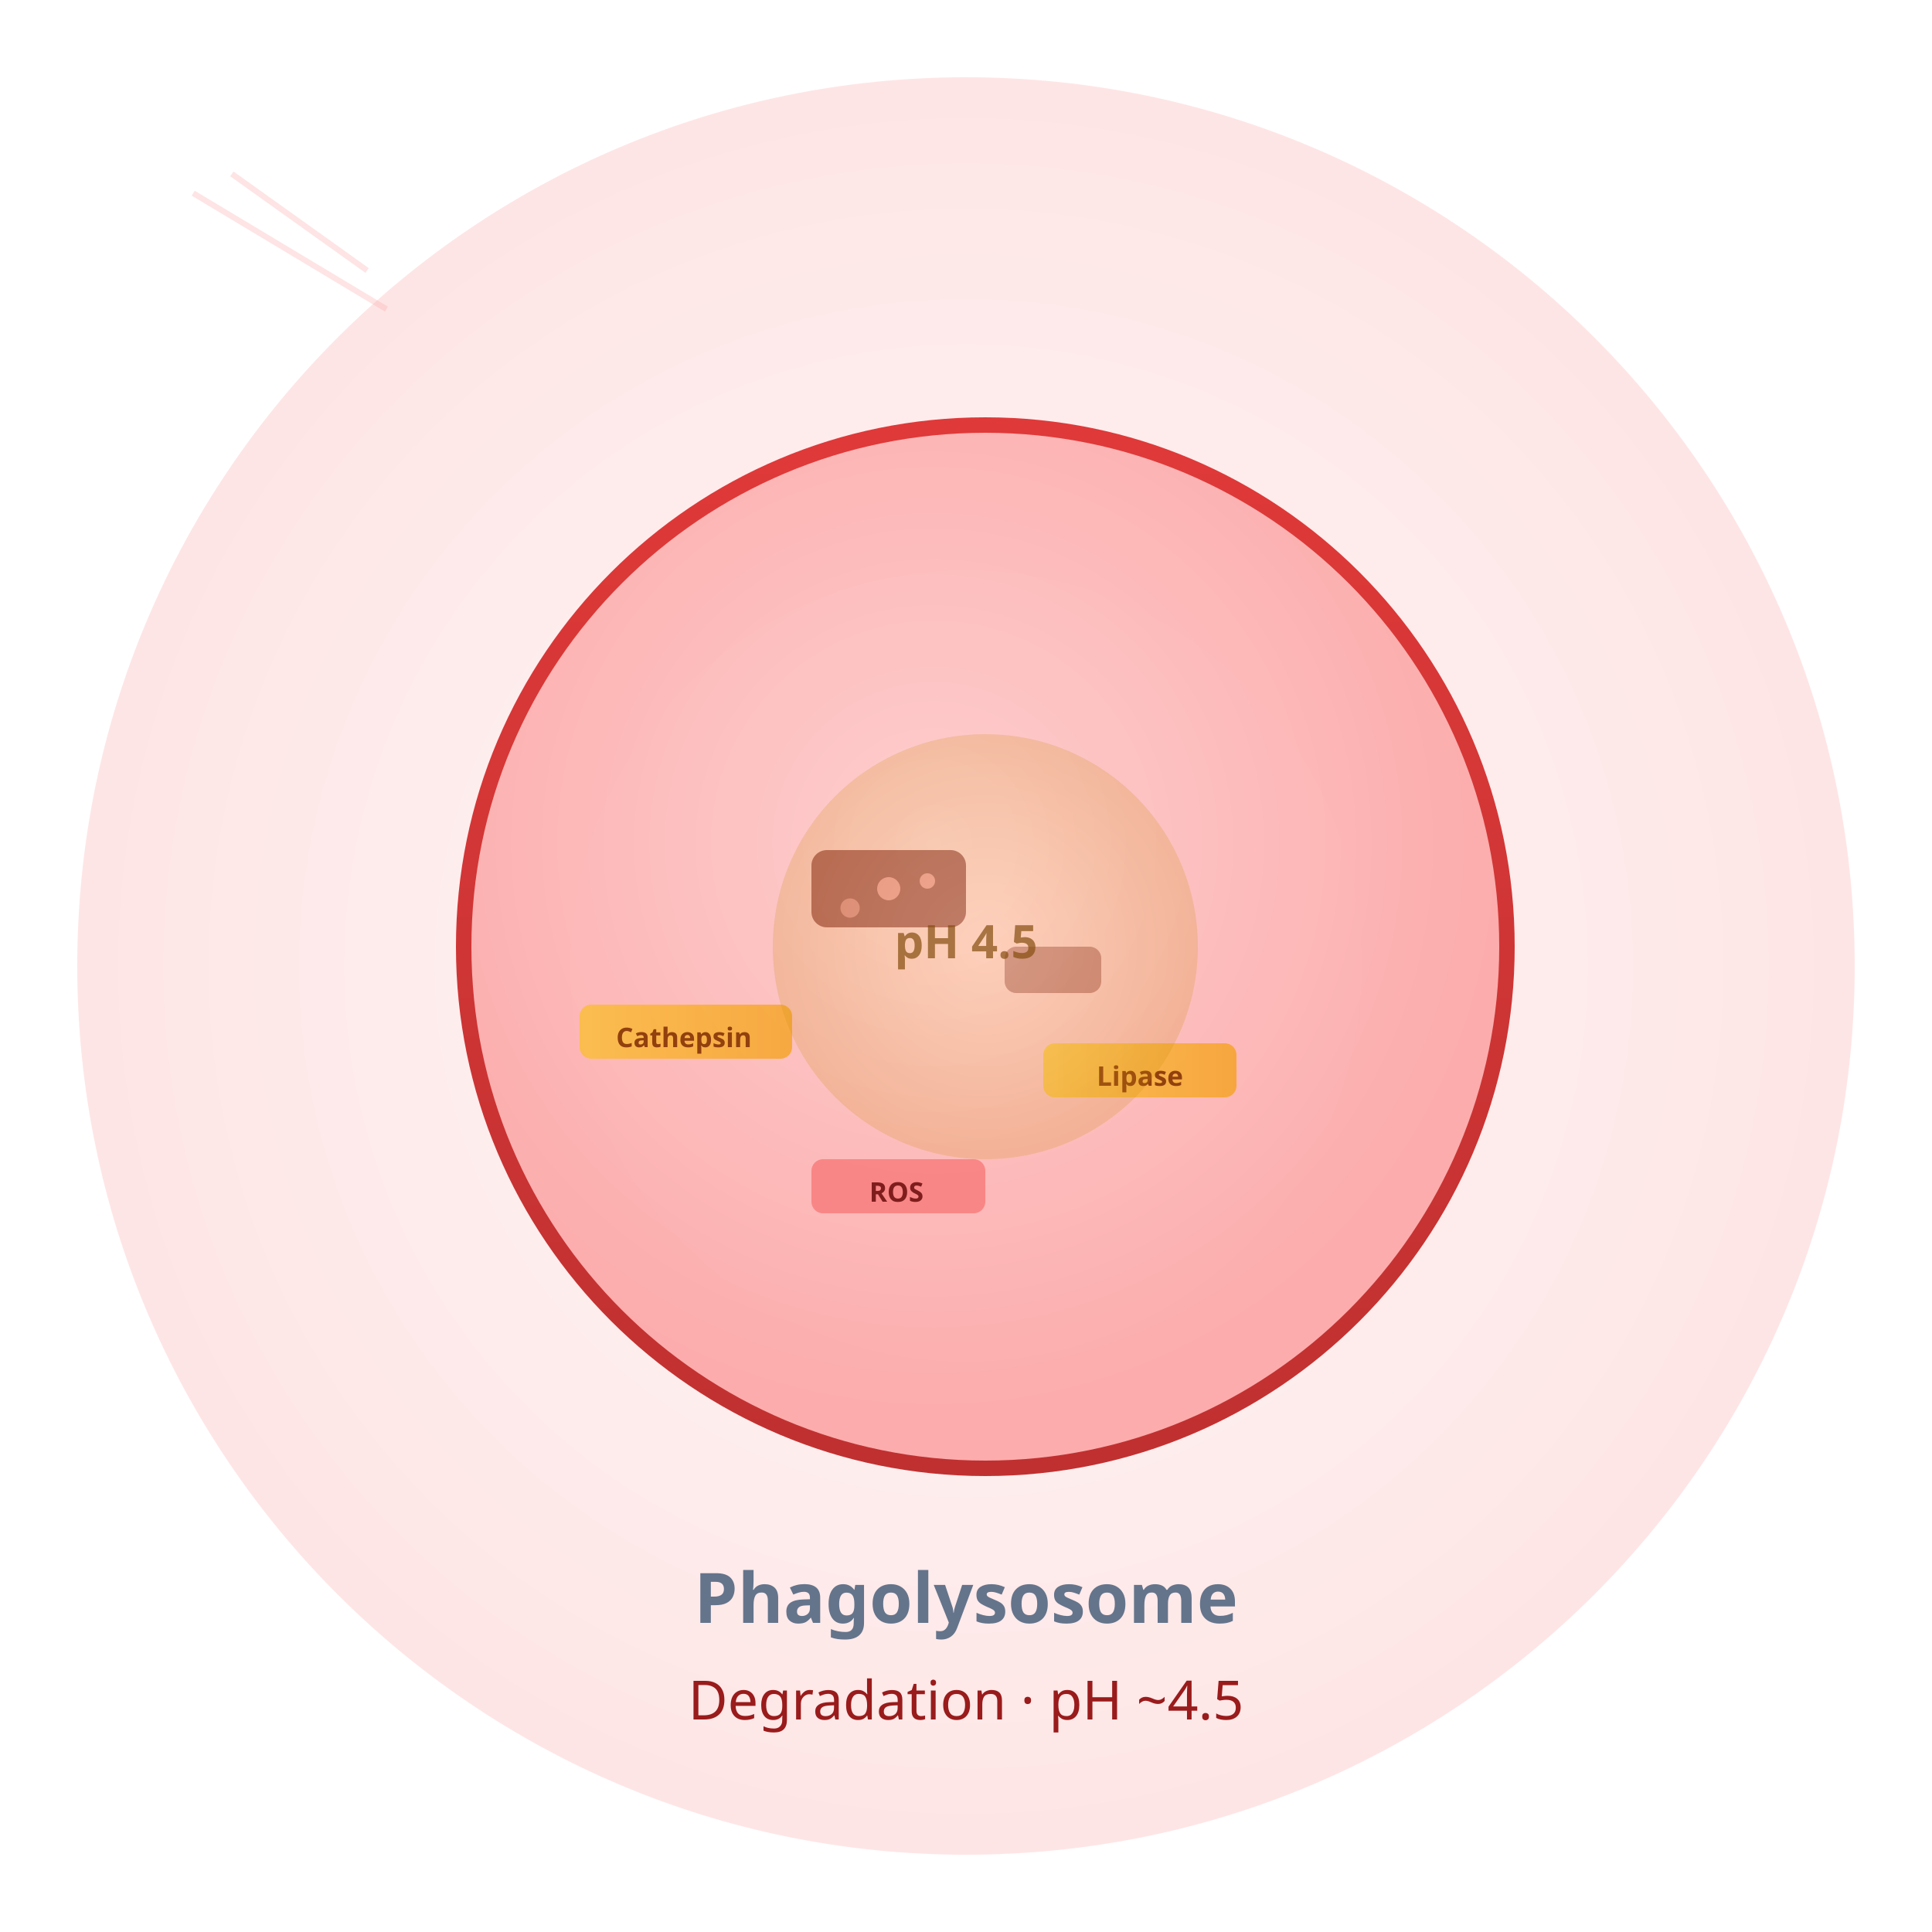
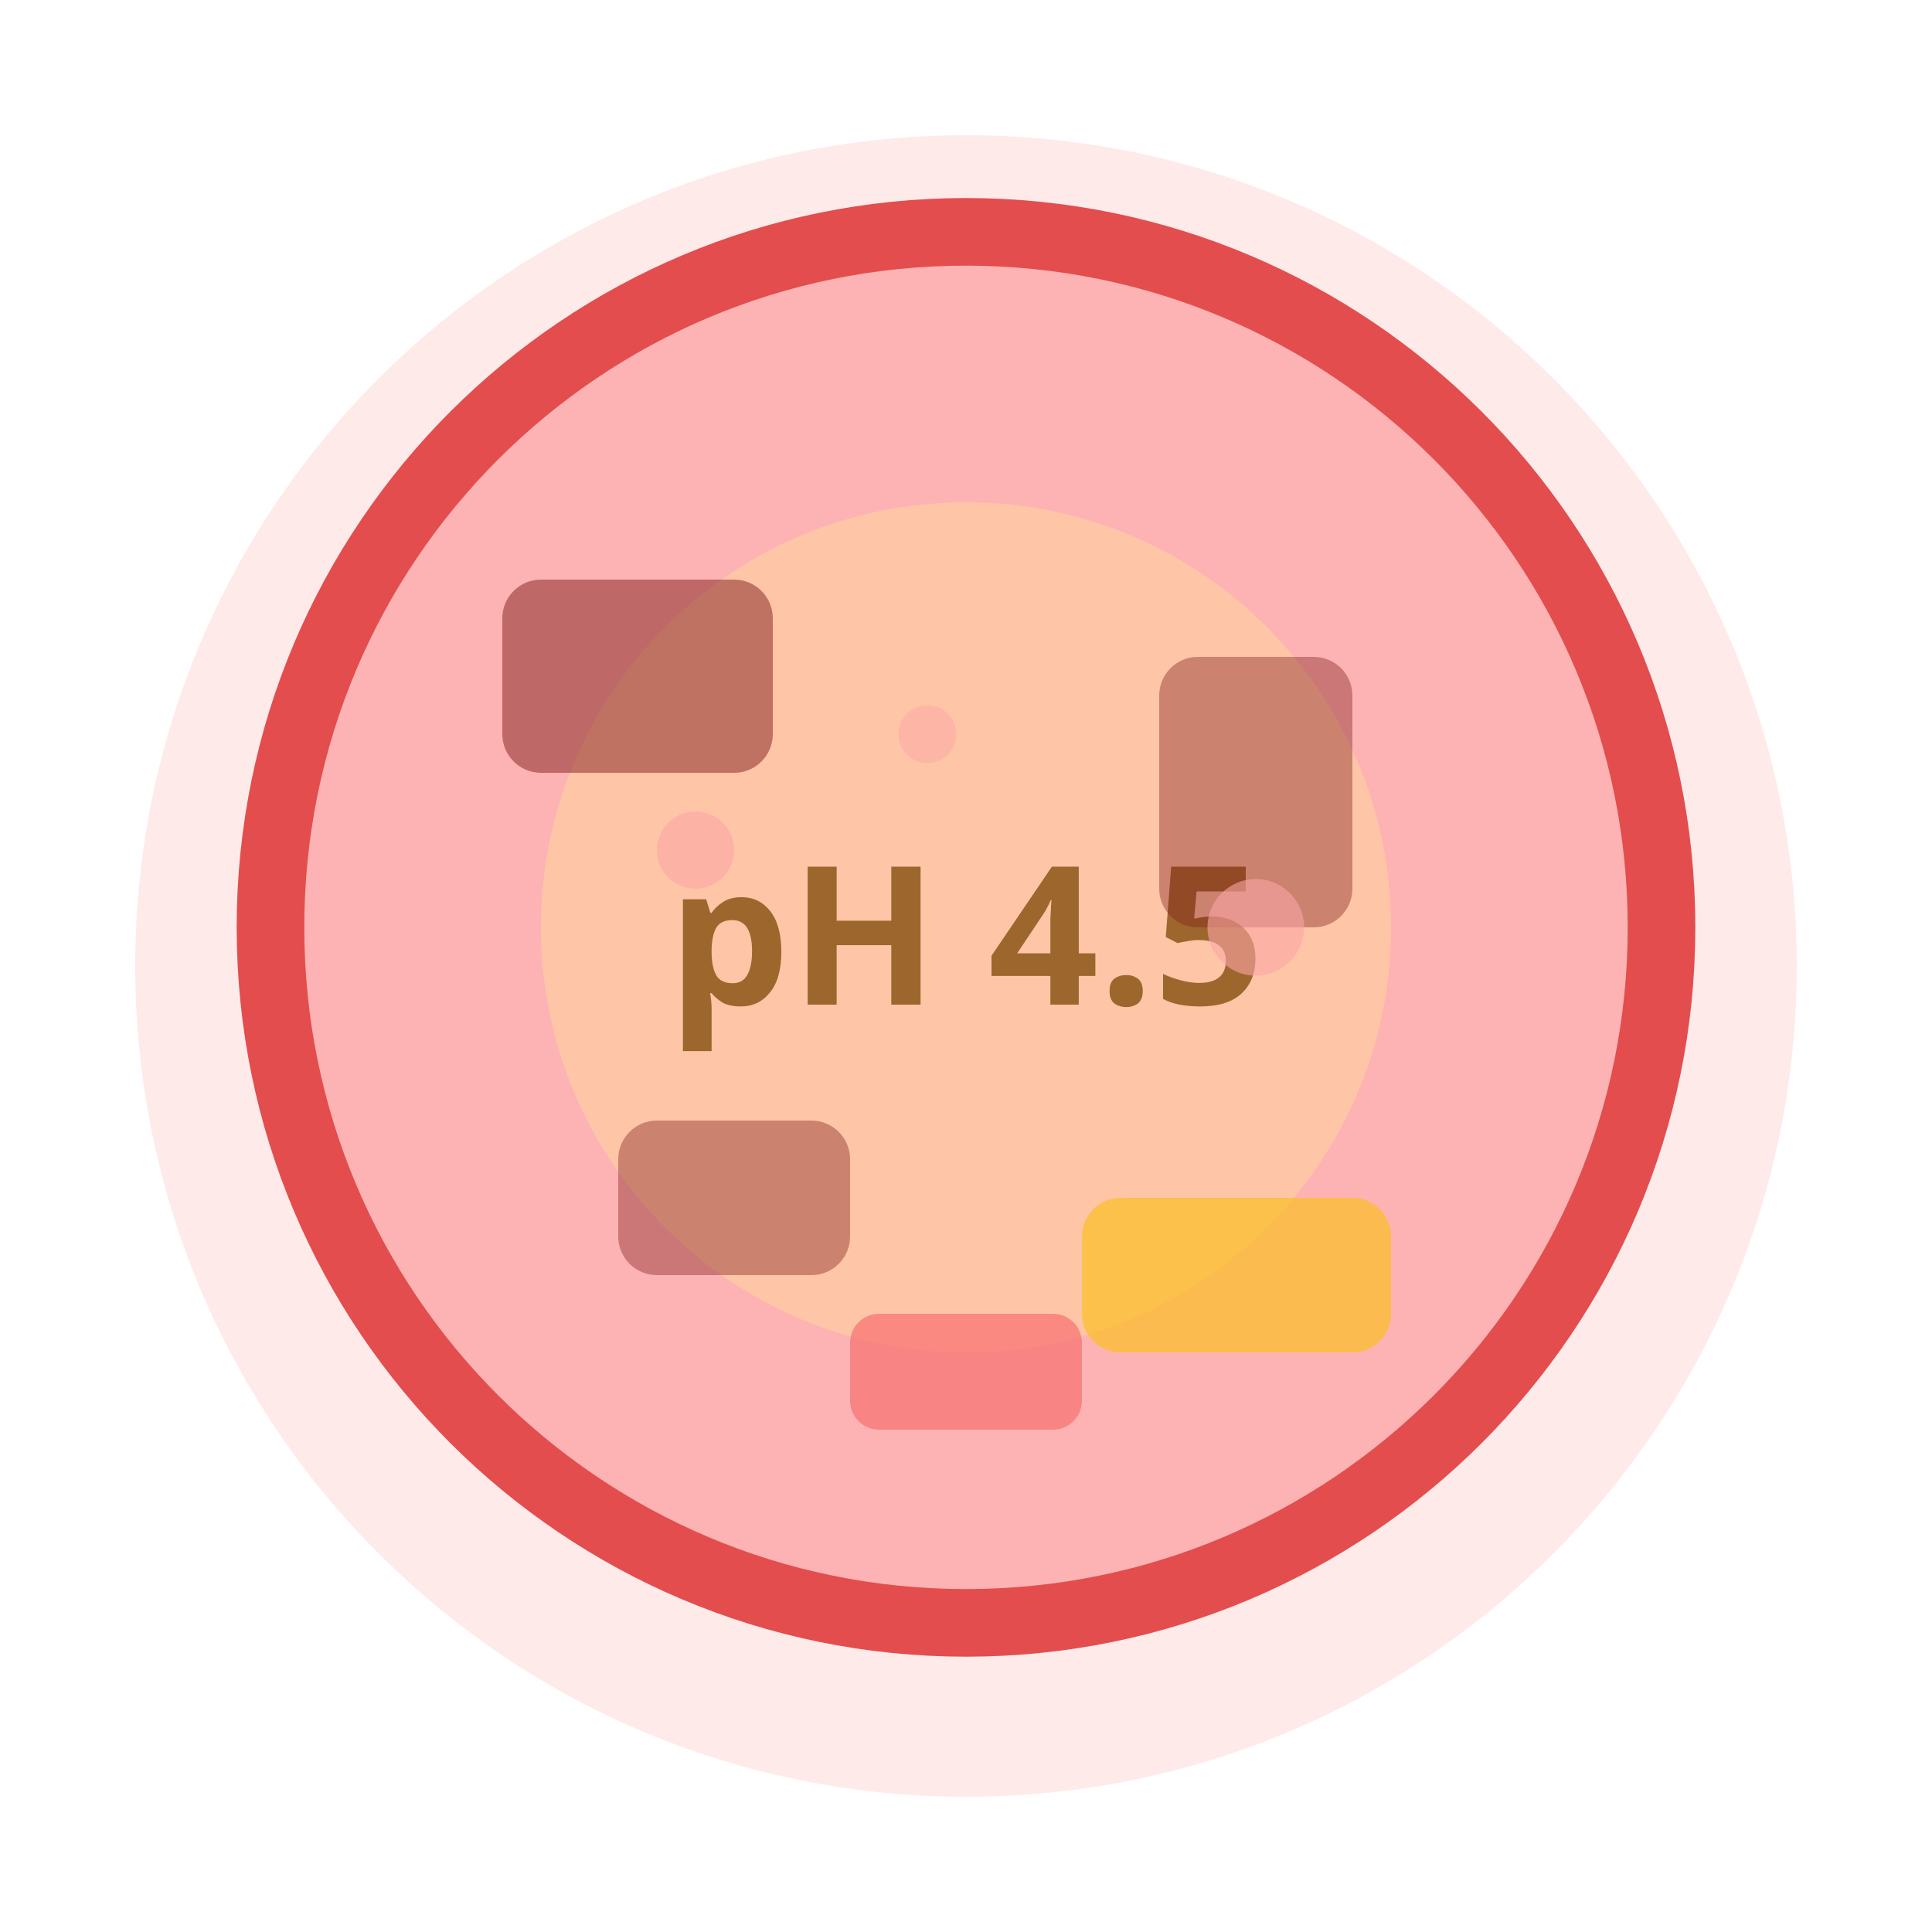
- <svg xmlns="http://www.w3.org/2000/svg" viewBox="0 0 500 500" fill="none">
-   <defs>
-     <radialGradient id="bg5" cx="50%" cy="50%" r="50%">
-       <stop offset="0%" stop-color="#fef2f2" />
-       <stop offset="100%" stop-color="#fecaca" />
-     </radialGradient>
-     <radialGradient id="vac3" cx="45%" cy="40%" r="55%">
-       <stop offset="0%" stop-color="#fecaca" />
-       <stop offset="100%" stop-color="#fca5a5" />
-     </radialGradient>
-     <linearGradient id="mem4" x1="0" y1="0" x2="0" y2="1">
-       <stop offset="0%" stop-color="#dc2626" />
-       <stop offset="100%" stop-color="#b91c1c" />
-     </linearGradient>
-     <linearGradient id="enz" x1="0" y1="0" x2="1" y2="0">
-       <stop offset="0%" stop-color="#fbbf24" />
-       <stop offset="100%" stop-color="#f59e0b" />
-     </linearGradient>
-     <radialGradient id="ph2" cx="50%" cy="50%" r="50%">
-       <stop offset="0%" stop-color="#fef08a" />
-       <stop offset="100%" stop-color="#ca8a04" />
-     </radialGradient>
-   </defs>
-   <circle cx="250" cy="250" r="230" fill="url(#bg5)" opacity="0.5" />
-   <circle cx="255" cy="245" r="135" fill="url(#vac3)" stroke="url(#mem4)" stroke-width="4" opacity="0.9" />
-   <rect x="210" y="220" width="40" height="20" rx="4" fill="#7f1d1d" opacity="0.6" />
-   <rect x="260" y="245" width="25" height="12" rx="3" fill="#7f1d1d" opacity="0.4" />
-   <circle cx="230" cy="230" r="3" fill="#fca5a5" opacity="0.8" />
-   <circle cx="240" cy="228" r="2" fill="#fca5a5" opacity="0.8" />
-   <circle cx="220" cy="235" r="2.5" fill="#fca5a5" opacity="0.6" />
-   <path d="M50 50 L100 80 M60 45 L95 70" stroke="#fca5a5" stroke-width="1.5" opacity="0.3" />
-   <rect x="150" y="260" width="55" height="14" rx="3" fill="url(#enz)" opacity="0.7" />
-   <text x="177" y="271" text-anchor="middle" font-family="system-ui,sans-serif" font-size="7" font-weight="700" fill="#92400e">Cathepsin</text>
-   <rect x="270" y="270" width="50" height="14" rx="3" fill="url(#enz)" opacity="0.7" />
-   <text x="295" y="281" text-anchor="middle" font-family="system-ui,sans-serif" font-size="7" font-weight="700" fill="#92400e">Lipase</text>
-   <rect x="210" y="300" width="45" height="14" rx="3" fill="#f87171" opacity="0.7" />
-   <text x="232" y="311" text-anchor="middle" font-family="system-ui,sans-serif" font-size="7" font-weight="700" fill="#7f1d1d">ROS</text>
-   <circle cx="255" cy="245" r="55" fill="url(#ph2)" opacity="0.2" />
-   <text x="250" y="248" text-anchor="middle" font-family="system-ui,sans-serif" font-size="12" font-weight="800" fill="#854d0e" opacity="0.7">pH 4.5</text>
-   <text x="250" y="420" text-anchor="middle" font-family="system-ui,sans-serif" font-size="18" font-weight="600" fill="#64748b">Phagolysosome</text>
-   <text x="250" y="445" text-anchor="middle" font-family="system-ui,sans-serif" font-size="14" font-weight="500" fill="#991b1b">Degradation · pH ~4.5</text>
+ <svg xmlns="http://www.w3.org/2000/svg" viewBox="0 0 100 100" fill="none">
+   <circle cx="50" cy="50" r="43" fill="#fecaca" opacity="0.4" />
+   <circle cx="50" cy="48" r="36" fill="#fca5a5" stroke="#dc2626" stroke-width="3.5" opacity="0.8" />
+   <circle cx="50" cy="48" r="22" fill="#fef08a" opacity="0.3" />
+   <text x="50" y="52" text-anchor="middle" font-family="system-ui,sans-serif" font-size="10" font-weight="800" fill="#854d0e" opacity="0.8">pH 4.5</text>
+   <rect x="26" y="30" width="14" height="10" rx="2" fill="#7f1d1d" opacity="0.5" />
+   <rect x="32" y="58" width="12" height="8" rx="2" fill="#7f1d1d" opacity="0.4" />
+   <rect x="60" y="34" width="10" height="14" rx="2" fill="#7f1d1d" opacity="0.4" />
+   <rect x="56" y="62" width="16" height="8" rx="2" fill="#fbbf24" opacity="0.7" />
+   <rect x="44" y="68" width="12" height="6" rx="1.5" fill="#f87171" opacity="0.7" />
+   <circle cx="36" cy="44" r="2" fill="#fca5a5" opacity="0.6" />
+   <circle cx="65" cy="48" r="2.5" fill="#fca5a5" opacity="0.6" />
+   <circle cx="48" cy="38" r="1.5" fill="#fca5a5" opacity="0.5" />
</svg>
